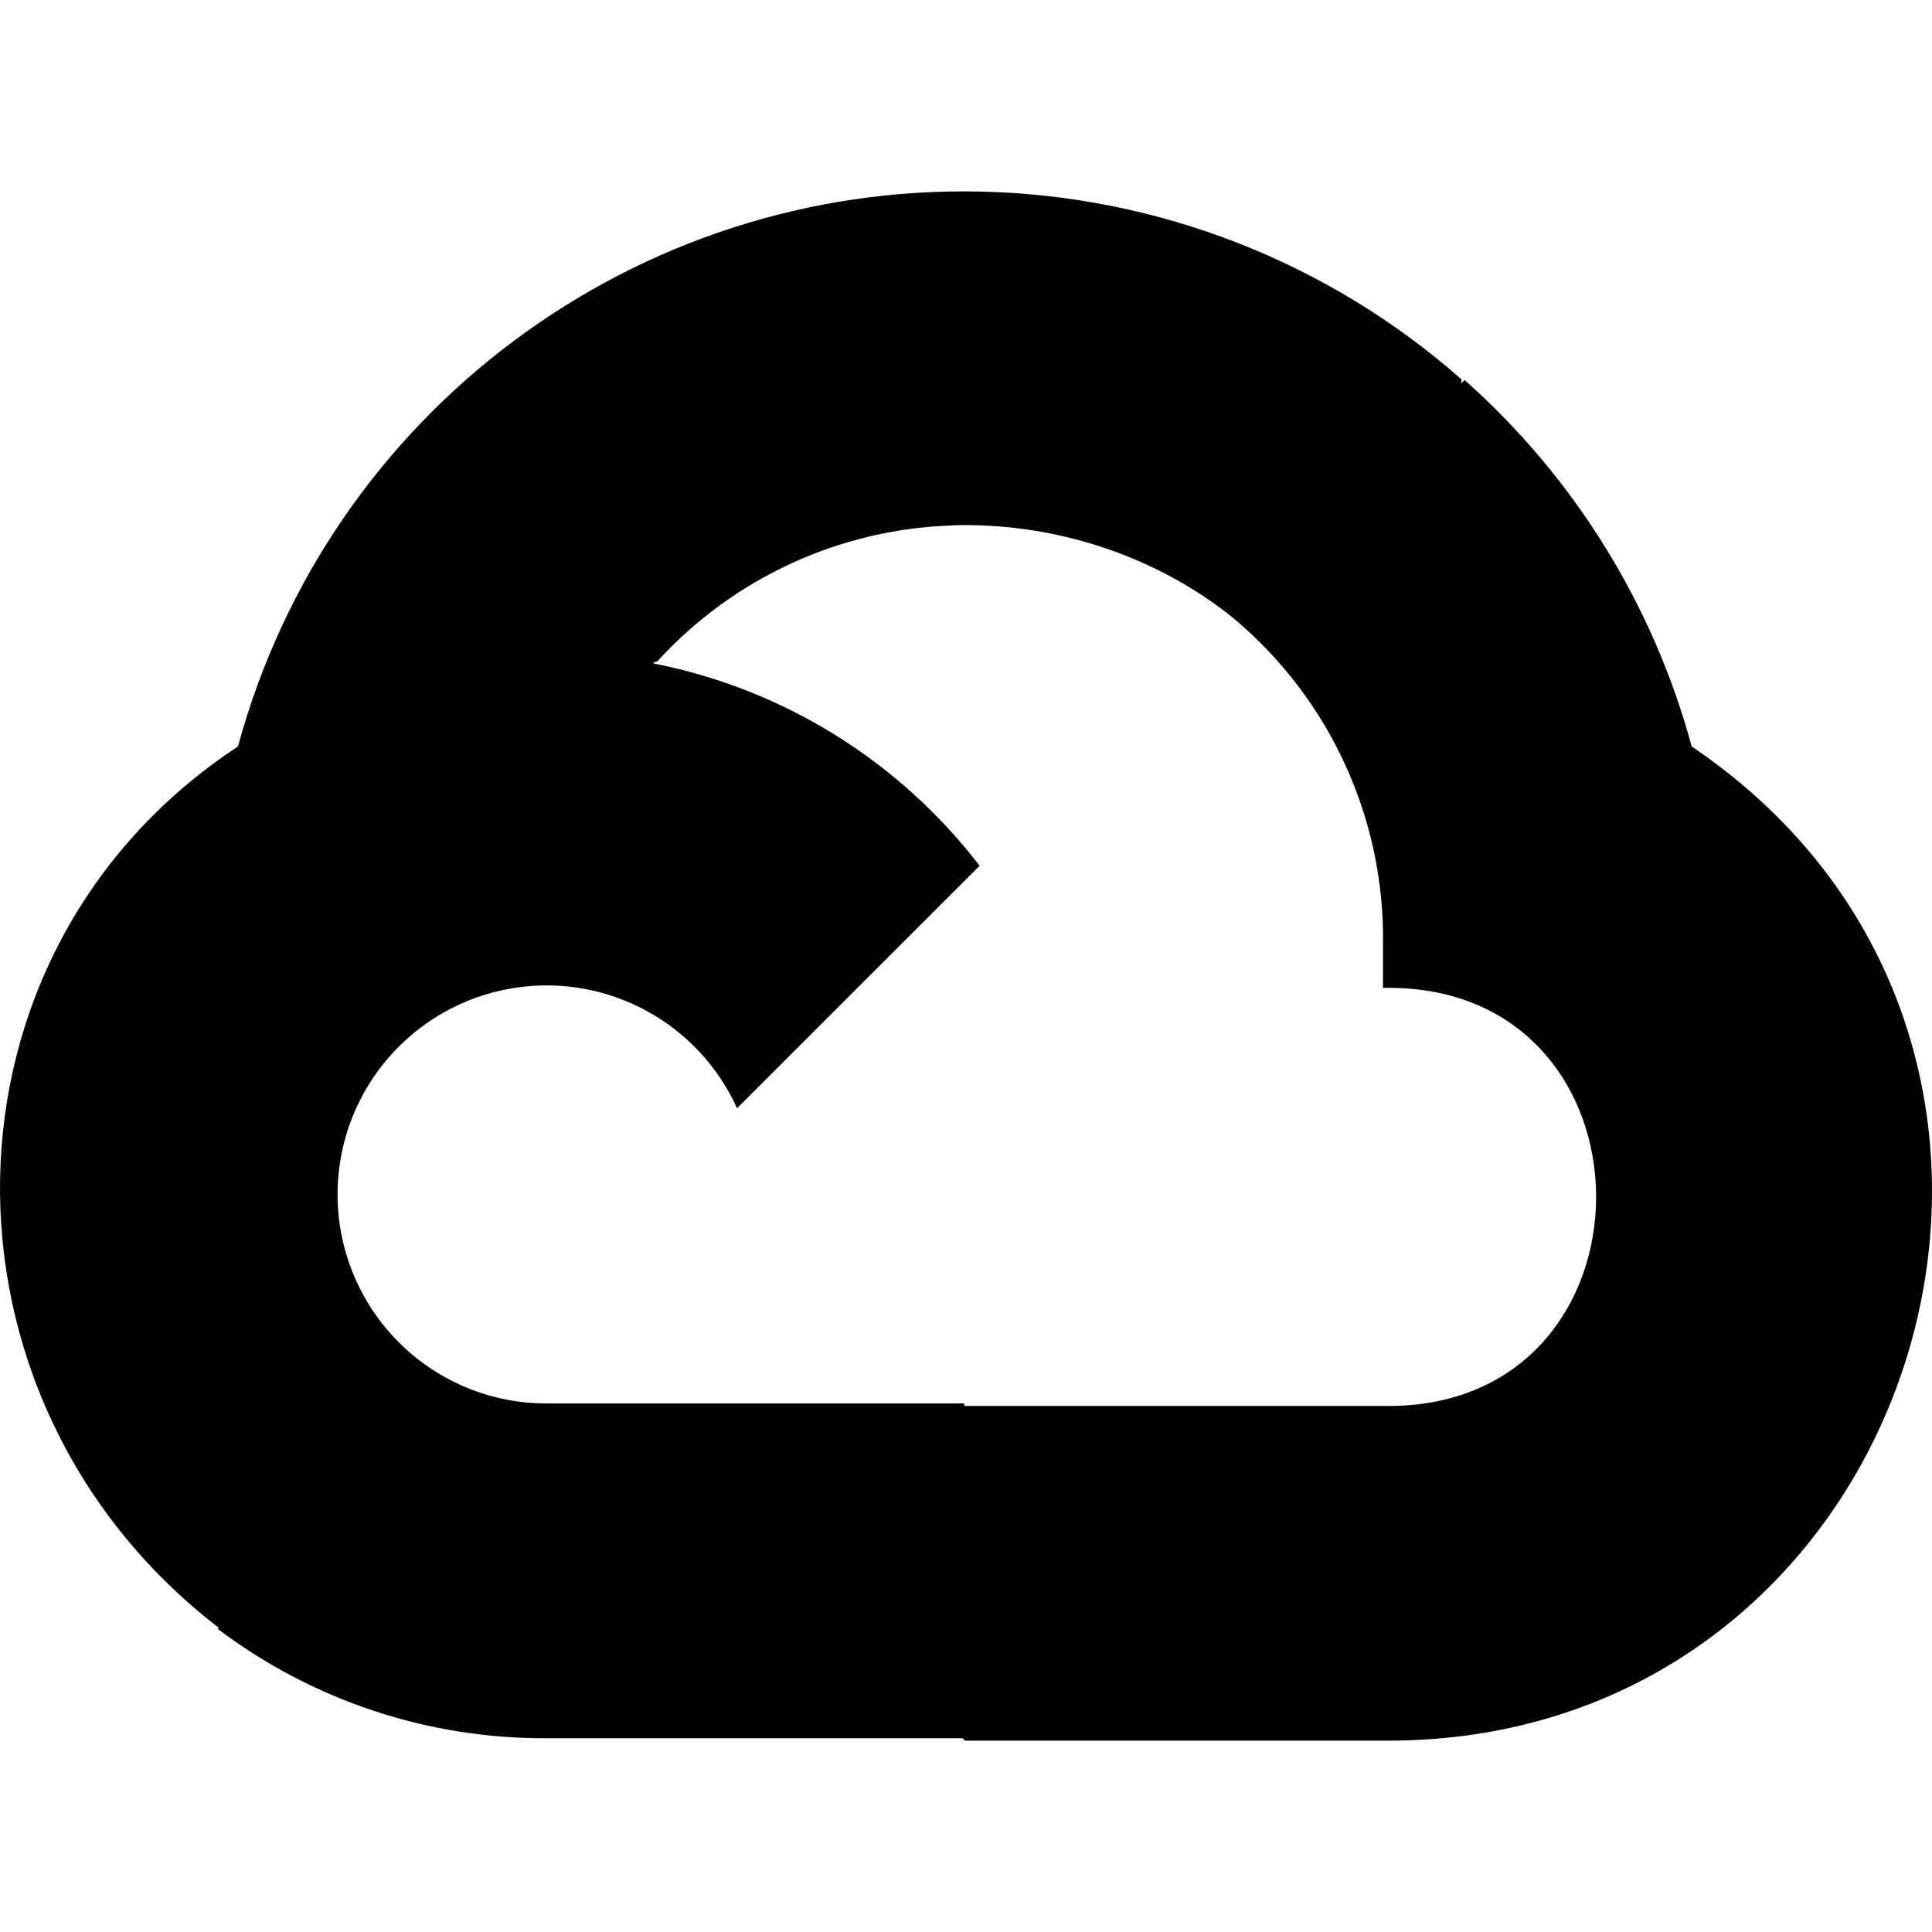
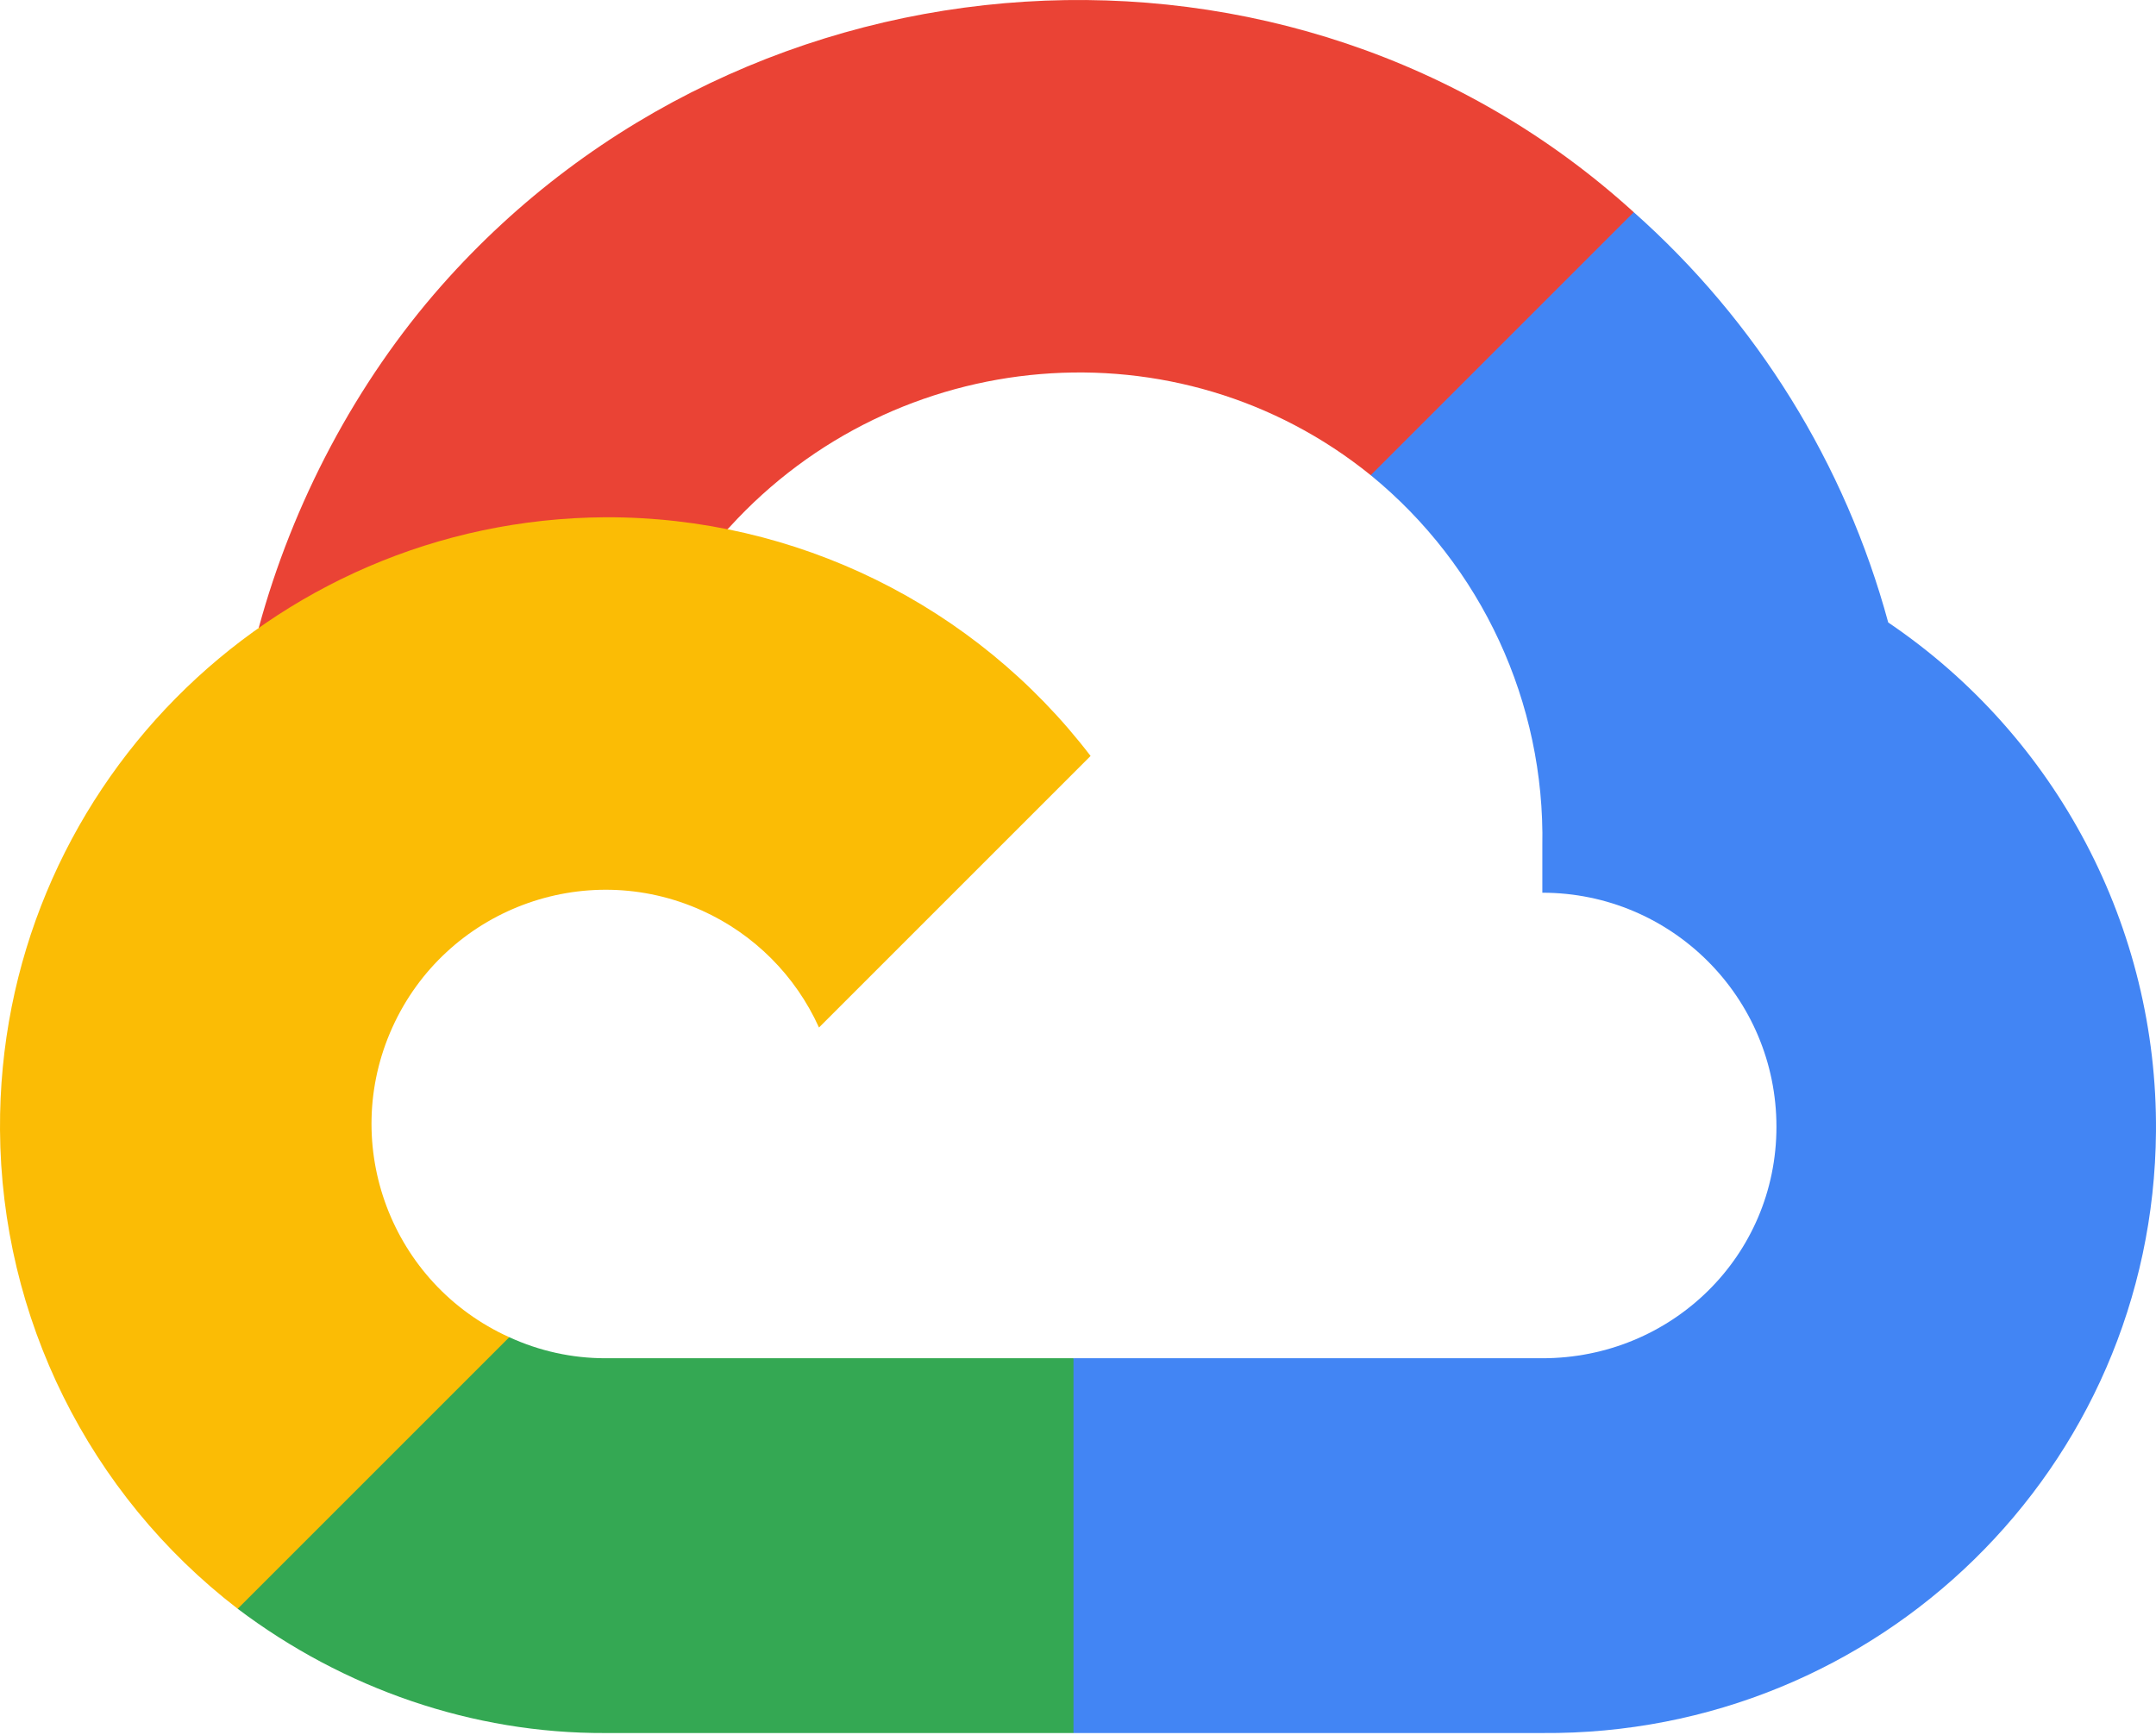
- <svg xmlns="http://www.w3.org/2000/svg" role="img" viewBox="0 0 24 24">
-   <path fill="currentColor" d="M12.19 2.38a9.344 9.344 0 0 0-9.234 6.893c.053-.02-.055.013 0 0-3.875 2.551-3.922 8.11-.247 10.941l.006-.007-.007.03a6.717 6.717 0 0 0 4.077 1.356h5.173l.03.03h5.192c6.687.053 9.376-8.605 3.835-12.35a9.365 9.365 0 0 0-2.821-4.552l-.043.043.006-.05A9.344 9.344 0 0 0 12.19 2.38zm-.358 4.146c1.244-.04 2.518.368 3.486 1.15a5.186 5.186 0 0 1 1.862 4.078v.518c3.53-.07 3.53 5.262 0 5.193h-5.193l-.008.009v-.04H6.785a2.59 2.59 0 0 1-1.067-.23h.001a2.597 2.597 0 1 1 3.437-3.437l3.013-3.012A6.747 6.747 0 0 0 8.11 8.24c.018-.01.04-.026.054-.023a5.186 5.186 0 0 1 3.67-1.69z" />
+ <svg xmlns="http://www.w3.org/2000/svg" width="256px" height="206px" viewBox="0 0 256 206" version="1.1" preserveAspectRatio="xMidYMid">
+   <g>
+     <path d="M170.252,56.819 L192.505,34.566 L193.988,25.196 C153.437,-11.677 88.976,-7.496 52.421,33.92 C42.267,45.423 34.734,59.764 30.717,74.573 L38.687,73.45 L83.192,66.111 L86.628,62.597 C106.425,40.855 139.898,37.93 162.756,56.429 L170.252,56.819 Z" fill="#EA4335" />
+     <path d="M224.205,73.918 C219.09,55.082 208.589,38.149 193.988,25.196 L162.756,56.428 C175.944,67.204 183.457,83.438 183.135,100.465 L183.135,106.009 C198.486,106.009 210.932,118.454 210.932,133.805 C210.932,149.157 198.486,161.29 183.135,161.29 L127.464,161.29 L121.998,167.224 L121.998,200.564 L127.464,205.795 L183.135,205.795 C223.065,206.106 255.687,174.301 255.998,134.371 C256.186,110.168 244.253,87.478 224.205,73.918" fill="#4285F4" />
+     <path d="M71.87,205.796 L127.463,205.796 L127.463,161.29 L71.87,161.29 C67.909,161.289 64.073,160.438 60.471,158.792 L52.584,161.212 L30.175,183.465 L28.223,191.039 C40.79,200.528 56.123,205.864 71.87,205.796" fill="#34A853" />
+     <path d="M71.87,61.425 C31.939,61.663 -0.237,94.228 0.001,134.157 C0.134,156.456 10.548,177.446 28.223,191.038 L60.471,158.792 C46.48,152.47 40.263,136.006 46.584,122.016 C52.904,108.025 69.37,101.808 83.359,108.129 C89.524,110.913 94.461,115.852 97.246,122.016 L129.494,89.769 C115.773,71.832 94.453,61.344 71.87,61.425" fill="#FBBC05" />
+   </g>
</svg>
